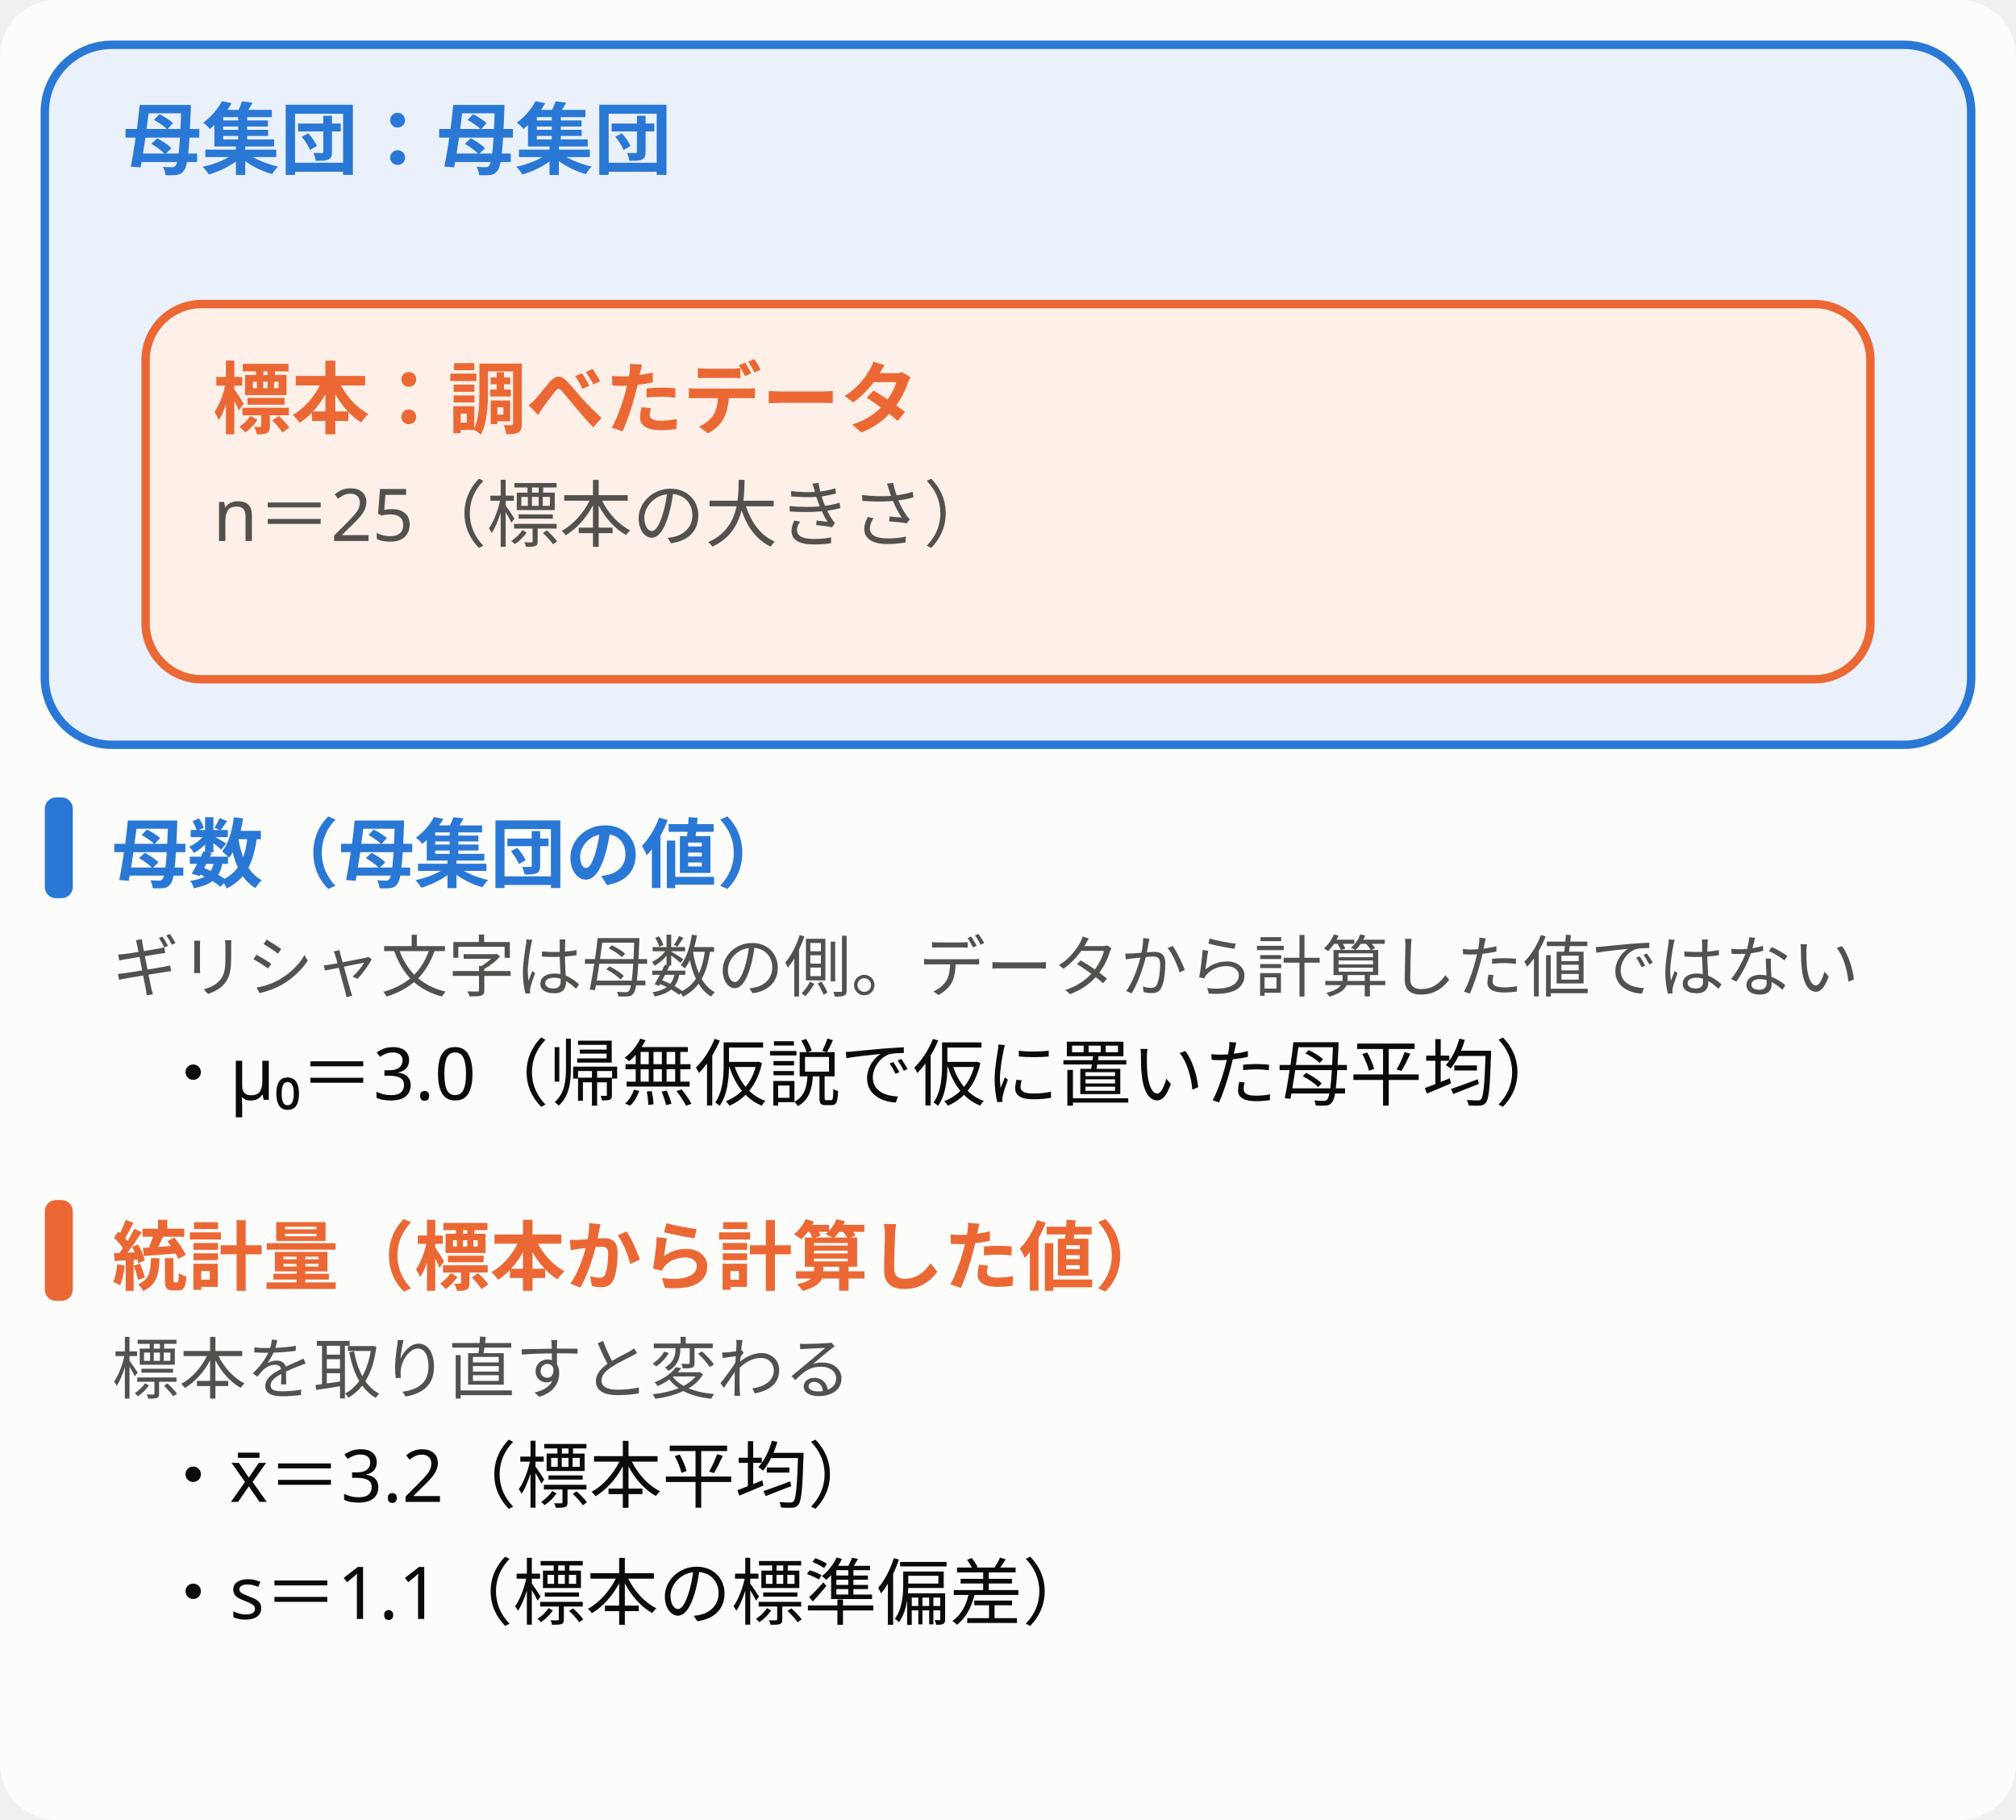
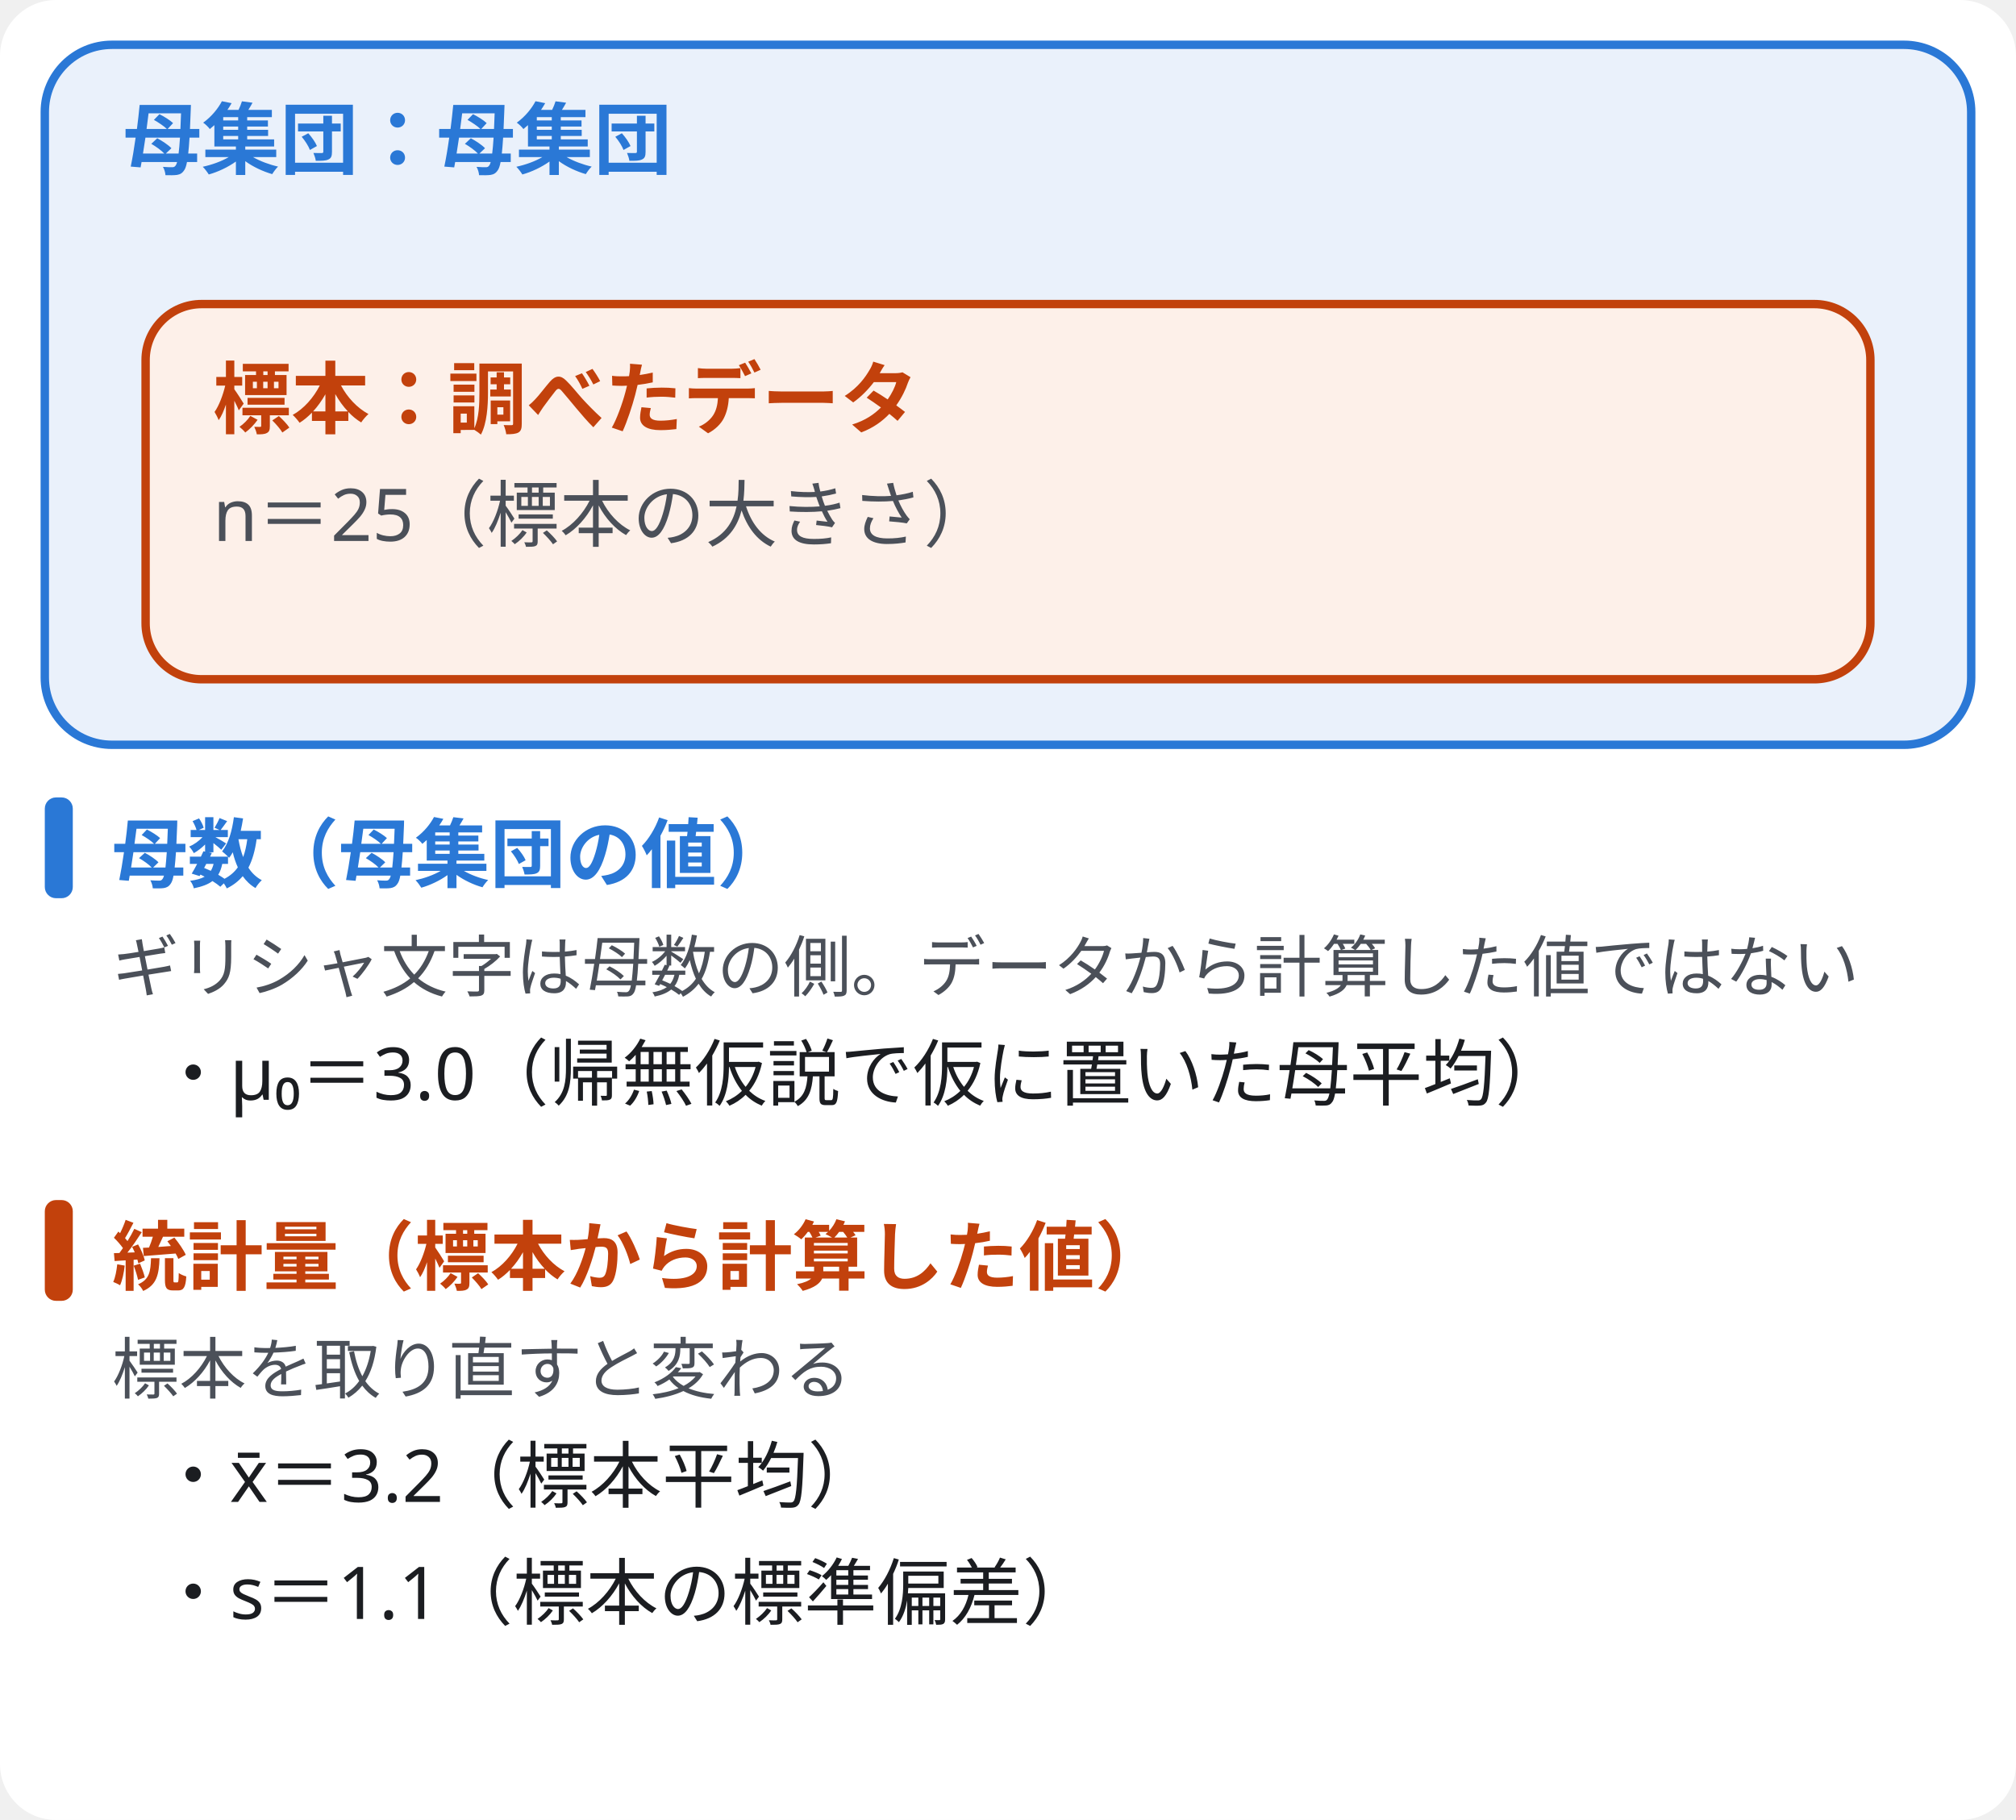
<svg xmlns="http://www.w3.org/2000/svg" viewBox="0 0 360 325" width="360" height="325" font-family="sans-serif">
-   <rect width="360" height="325" rx="10" fill="#fcfcfb" />
+   <rect width="360" height="325" rx="10" fill="#ffffff" />
  <rect x="8" y="8" width="344" height="125" rx="12" fill="#eaf1fb" stroke="#2a78d6" stroke-width="1.5" />
-   <rect x="26" y="54.3" width="308" height="67" rx="10" fill="#fdf0e9" stroke="#eb6834" stroke-width="1.5" />
+   <rect x="26" y="54.3" width="308" height="67" rx="10" fill="#fdf0e9" stroke="#c2410c" stroke-width="1.5" />
  <text x="22" y="30" font-size="14" fill="#2a78d6" text-anchor="start" font-weight="bold">母集団：母集団</text>
-   <text x="38" y="76.3" font-size="14" fill="#eb6834" text-anchor="start" font-weight="bold">標本：調べたデータ</text>
-   <text x="38" y="96.6" font-size="13" fill="#52514e" text-anchor="start">n＝25（標本の大きさ）</text>
+   <text x="38" y="76.3" font-size="14" fill="#c2410c" text-anchor="start" font-weight="bold">標本：調べたデータ</text>
+   <text x="38" y="96.6" font-size="13" fill="#4b5059" text-anchor="start">n＝25（標本の大きさ）</text>
  <rect x="8" y="142.4" width="5" height="18" rx="2" fill="#2a78d6" />
  <text x="20" y="157.4" font-size="13.5" fill="#2a78d6" text-anchor="start" font-weight="bold">母数（母集団の値）</text>
-   <text x="20" y="177" font-size="12" fill="#52514e" text-anchor="start">ギリシャ文字は母数の側。データから計算した値ではない</text>
-   <text x="28" y="196.4" font-size="13" fill="#0b0b0b" text-anchor="start">・μ₀＝3.0（帰無仮説で仮に置いた母平均）</text>
-   <rect x="8" y="214.3" width="5" height="18" rx="2" fill="#eb6834" />
-   <text x="20" y="229.3" font-size="13.5" fill="#eb6834" text-anchor="start" font-weight="bold">統計量（標本から計算した値）</text>
-   <text x="20" y="248.8" font-size="12" fill="#52514e" text-anchor="start">標本を取り直すと変わる</text>
-   <text x="28" y="268.2" font-size="13" fill="#0b0b0b" text-anchor="start">・x̄＝3.2（標本平均）</text>
-   <text x="28" y="289.1" font-size="13" fill="#0b0b0b" text-anchor="start">・s＝1.1（標本の標準偏差）</text>
+   <text x="20" y="177" font-size="12" fill="#4b5059" text-anchor="start">ギリシャ文字は母数の側。データから計算した値ではない</text>
+   <text x="28" y="196.4" font-size="13" fill="#1b1d21" text-anchor="start">・μ₀＝3.0（帰無仮説で仮に置いた母平均）</text>
+   <rect x="8" y="214.3" width="5" height="18" rx="2" fill="#c2410c" />
+   <text x="20" y="229.3" font-size="13.5" fill="#c2410c" text-anchor="start" font-weight="bold">統計量（標本から計算した値）</text>
+   <text x="20" y="248.8" font-size="12" fill="#4b5059" text-anchor="start">標本を取り直すと変わる</text>
+   <text x="28" y="268.2" font-size="13" fill="#1b1d21" text-anchor="start">・x̄＝3.2（標本平均）</text>
+   <text x="28" y="289.1" font-size="13" fill="#1b1d21" text-anchor="start">・s＝1.1（標本の標準偏差）</text>
</svg>
